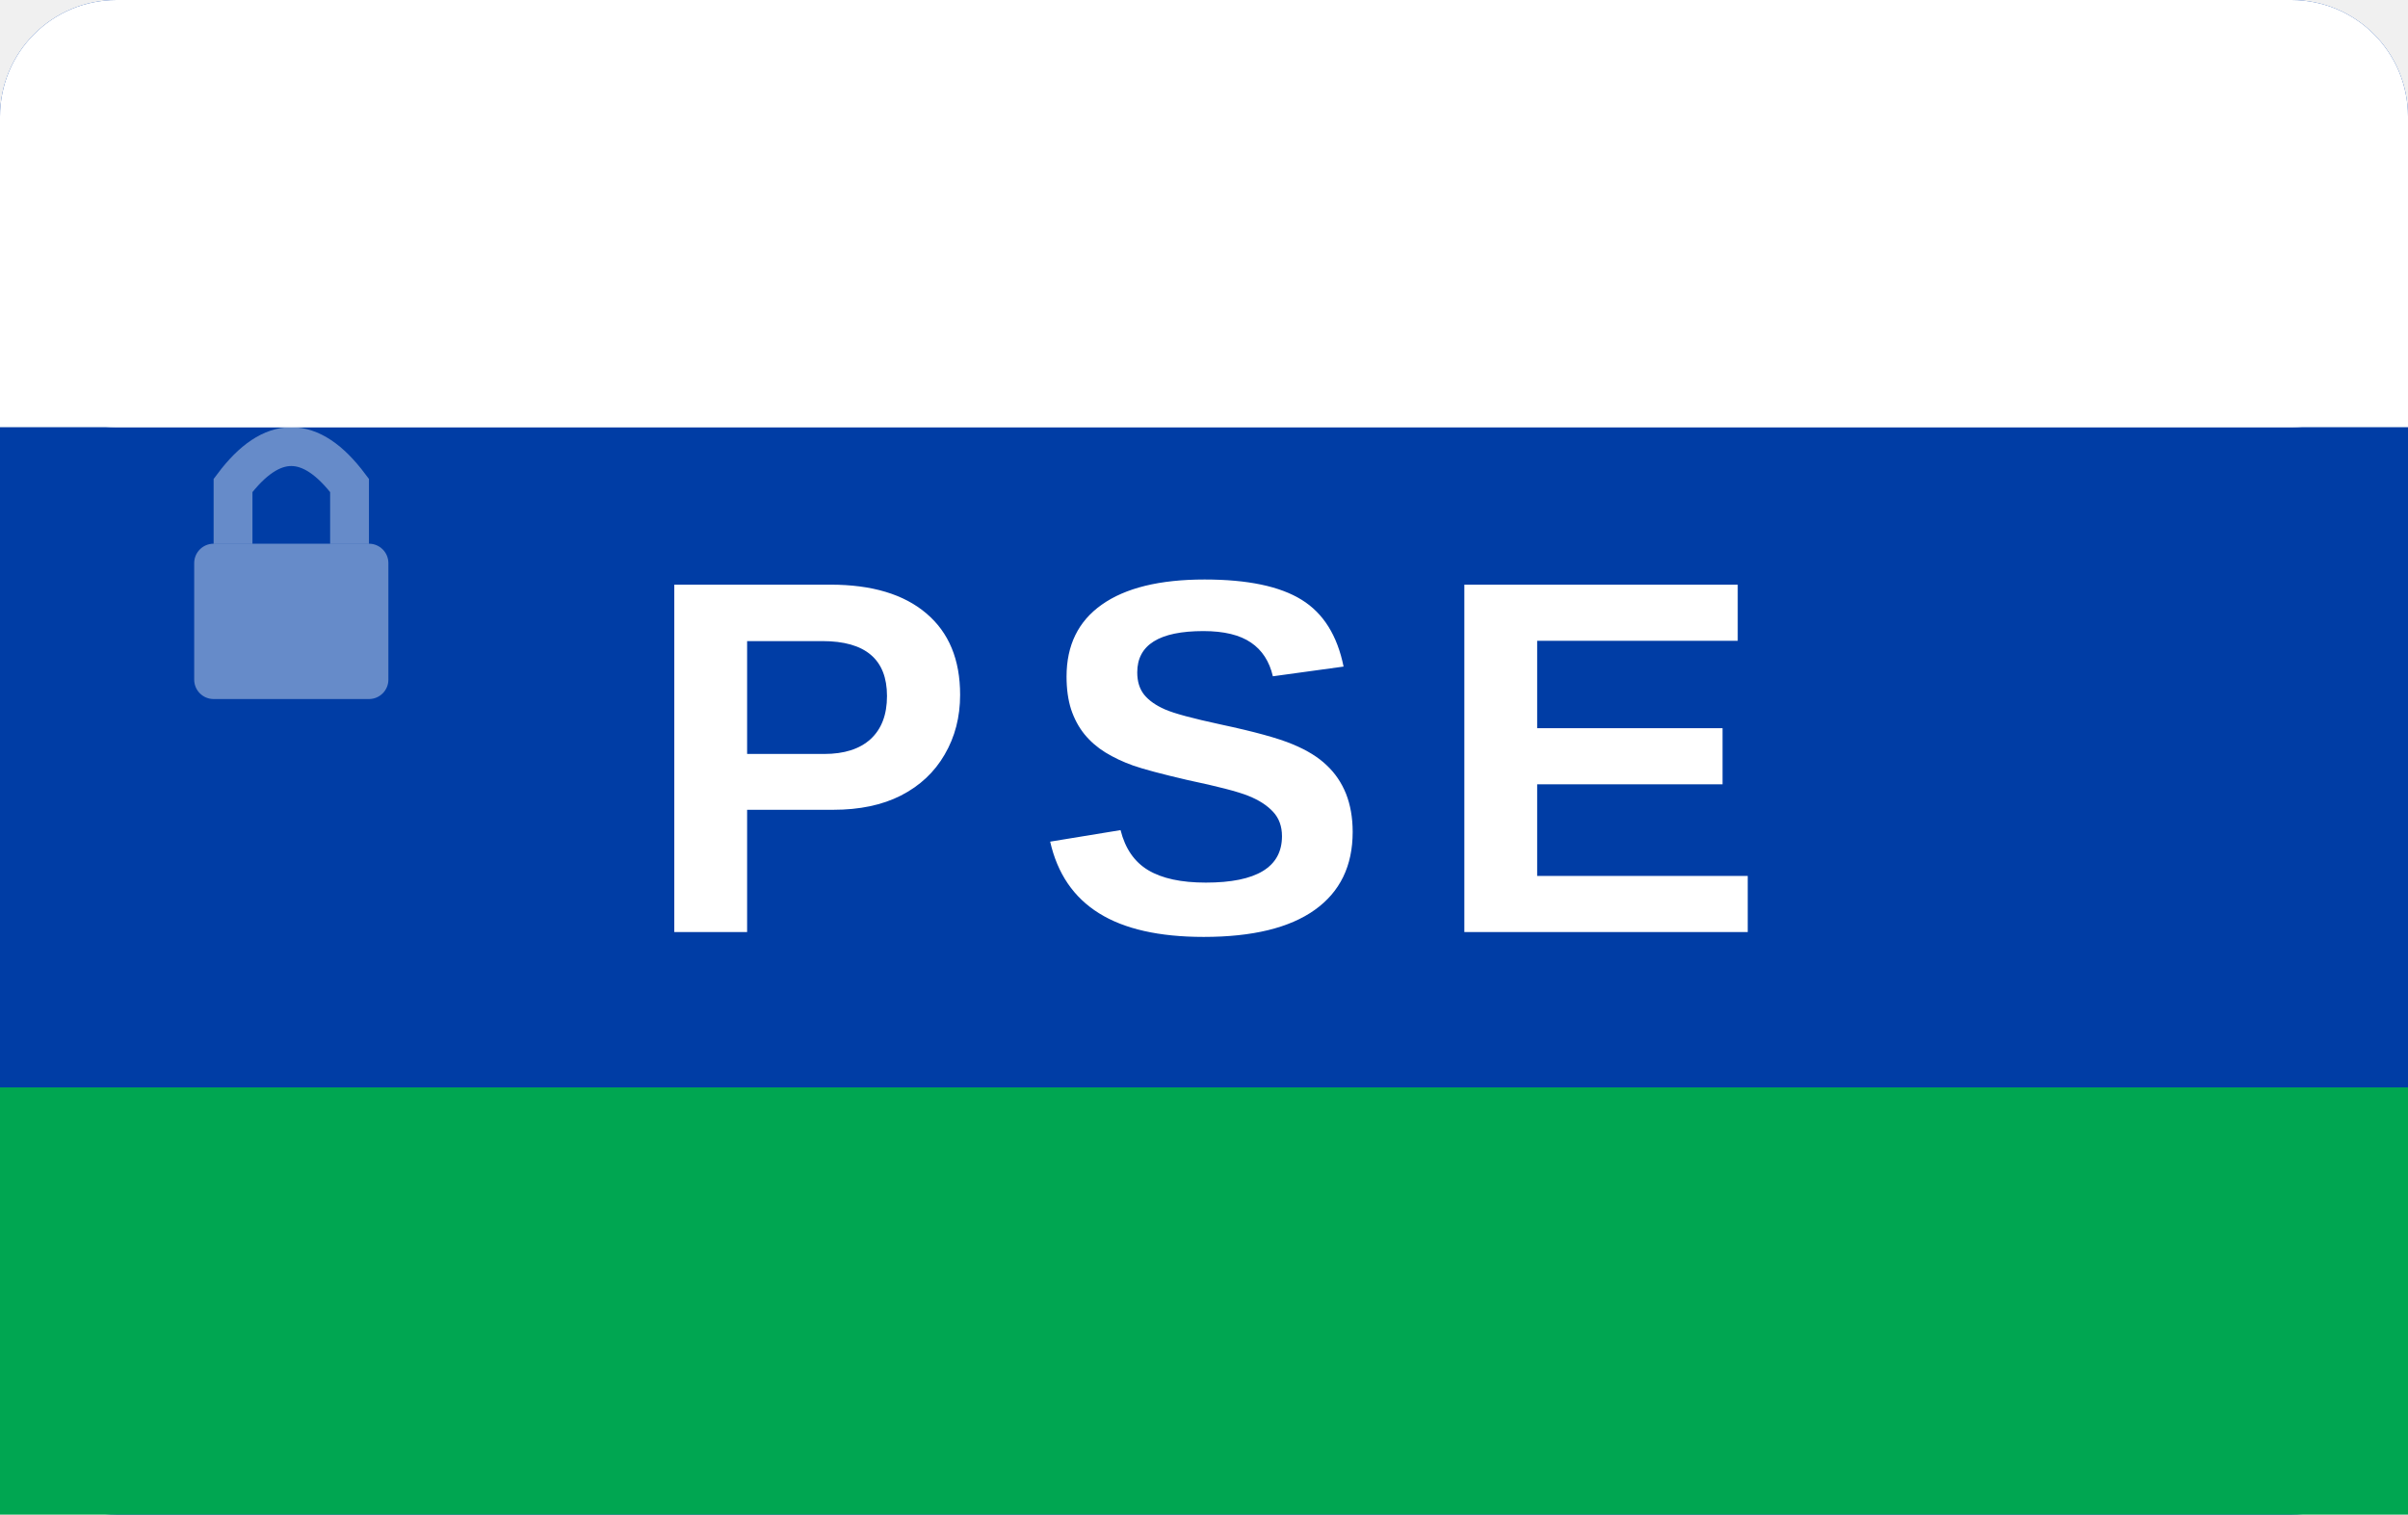
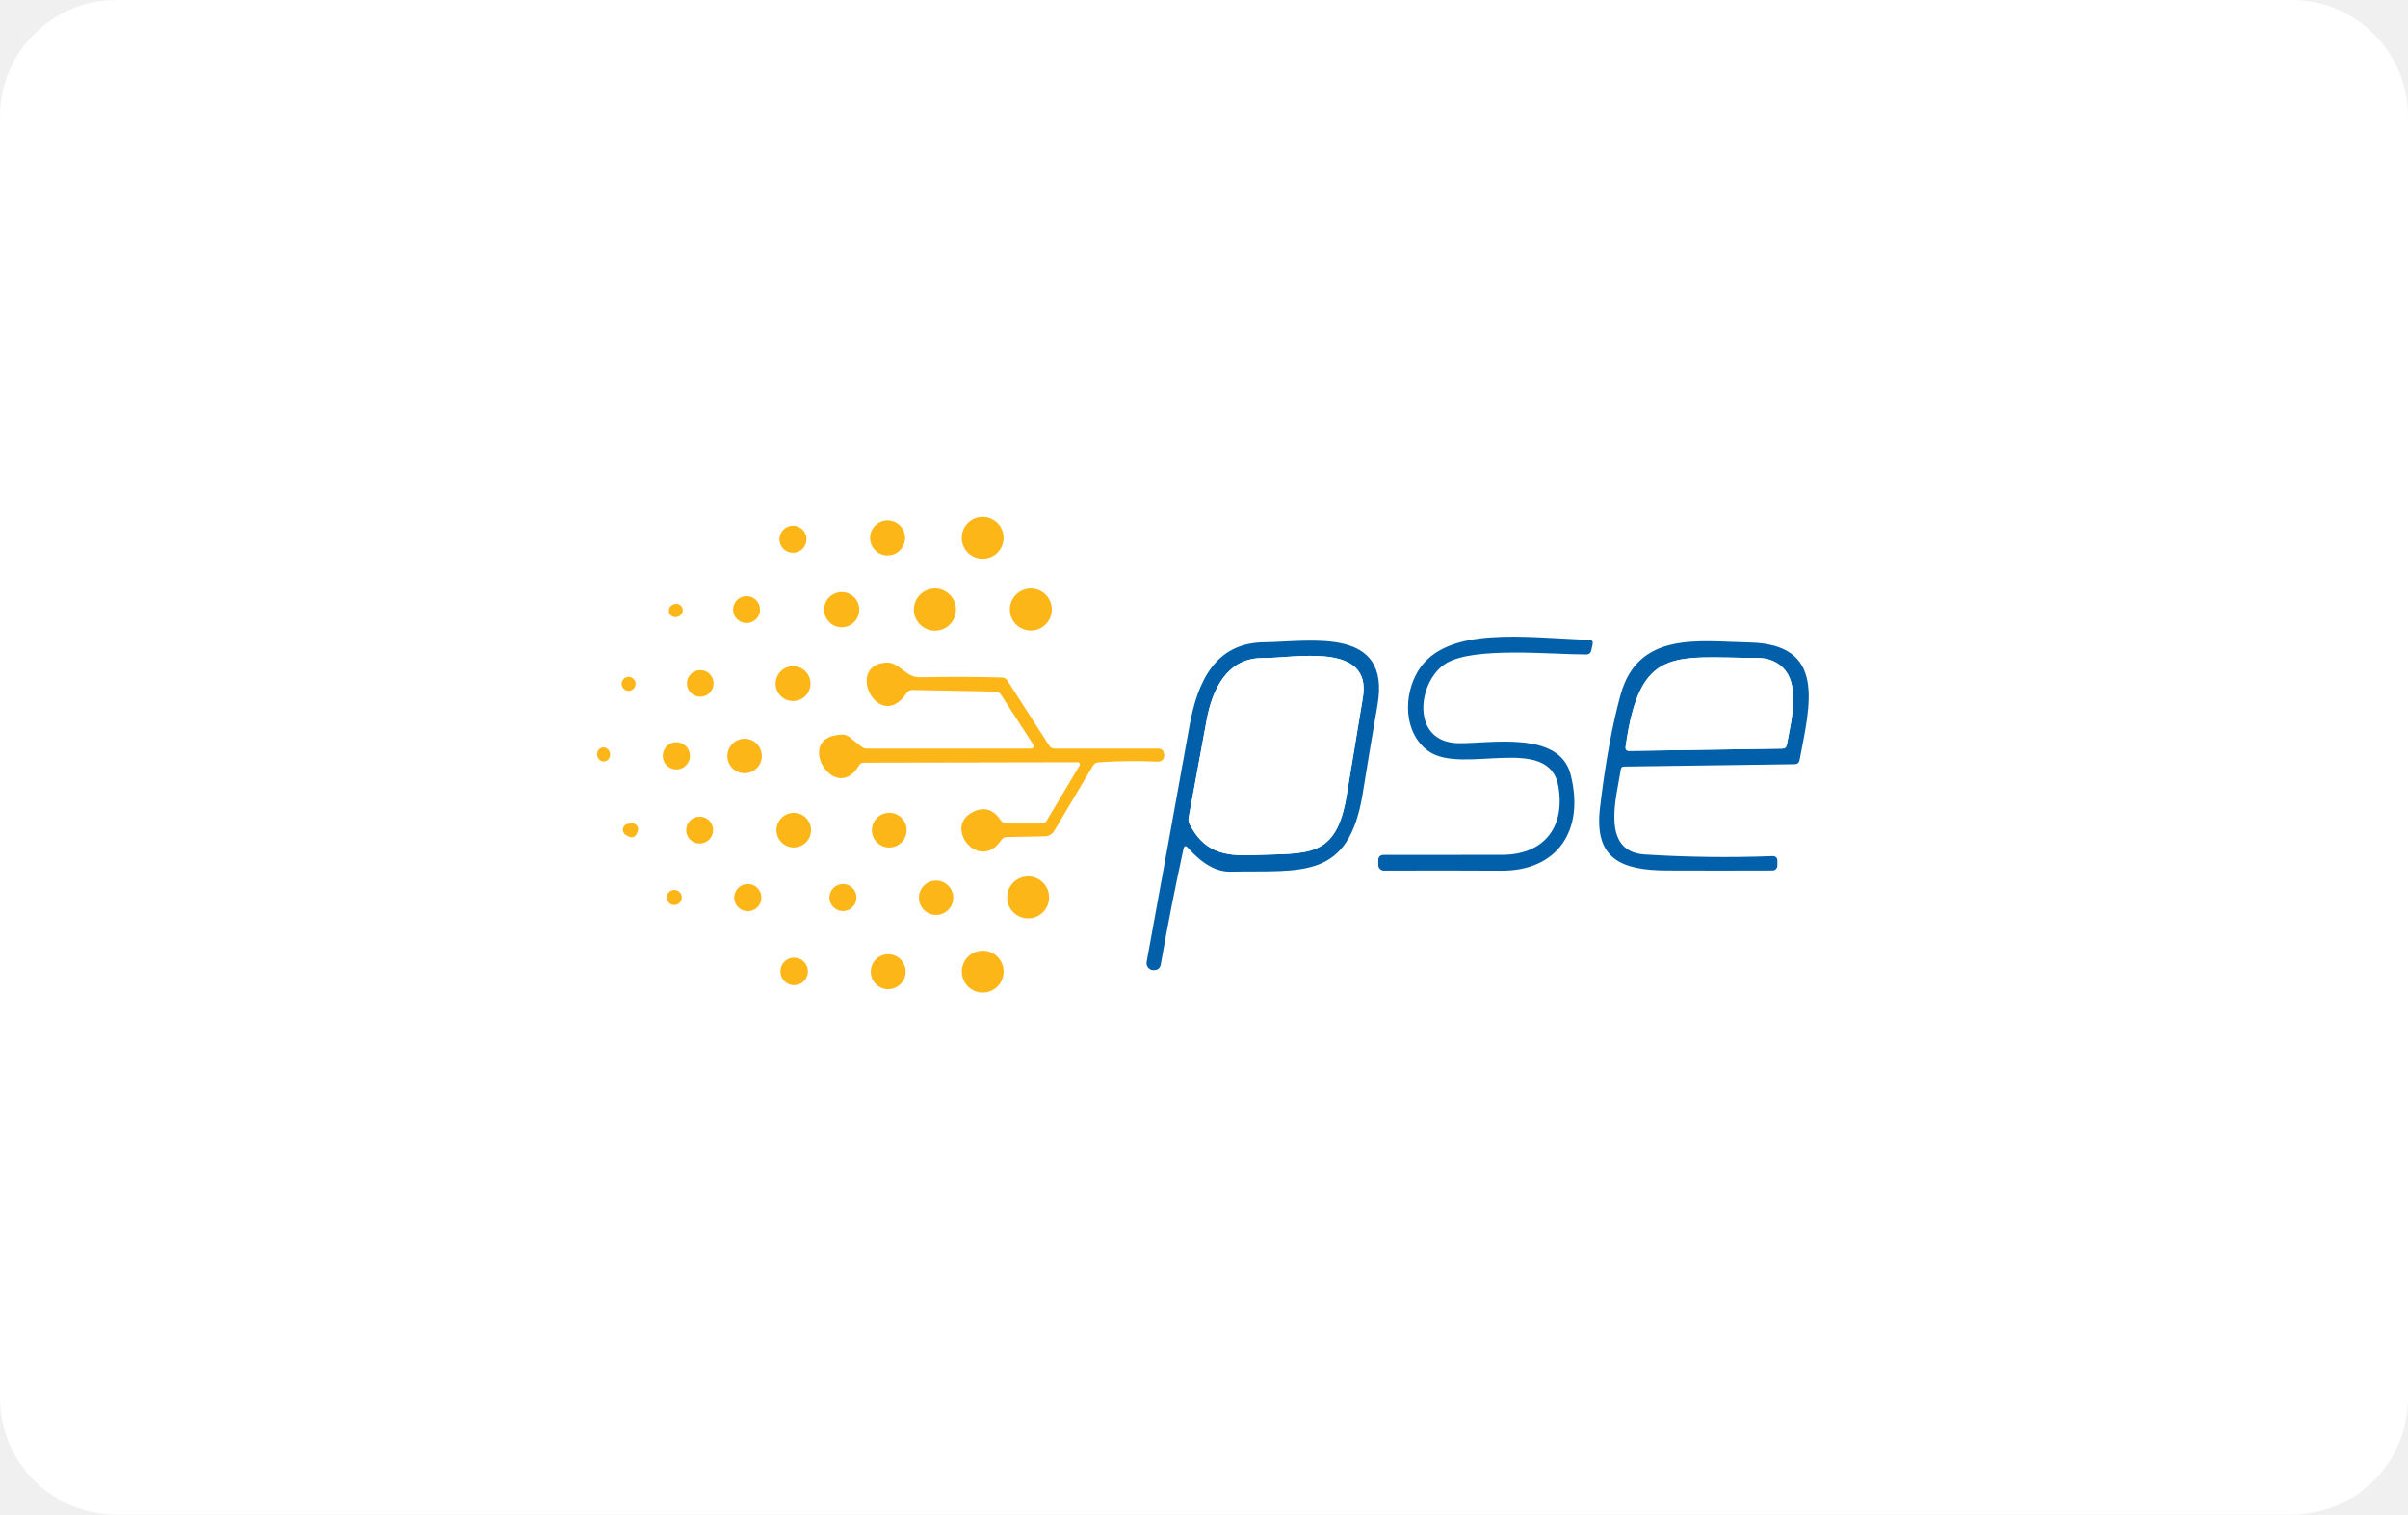
<svg xmlns="http://www.w3.org/2000/svg" viewBox="0 0 124 78">
-   <rect width="124" height="78" rx="6" fill="#003DA5" />
-   <rect x="0" y="0" width="124" height="22" rx="6" fill="#fff" />
-   <rect x="0" y="14" width="124" height="8" fill="#fff" />
-   <rect x="0" y="62" width="124" height="16" rx="0" fill="#00A651" />
-   <rect x="0" y="56" width="124" height="8" fill="#00A651" />
-   <text x="62" y="48" font-family="Arial Black, Arial, sans-serif" font-size="26" font-weight="900" fill="#fff" text-anchor="middle" letter-spacing="3">PSE</text>
-   <rect x="10" y="28" width="10" height="8" rx="1" fill="rgba(255,255,255,0.4)" />
-   <path d="M12 28 L12 25 Q15 21 18 25 L18 28" fill="none" stroke="rgba(255,255,255,0.4)" stroke-width="2" />
+   <rect width="124" height="78" rx="6" fill="#ffffff" />
+   <svg x="27" y="4" width="70" height="70" viewBox="0 0 195 195" preserveAspectRatio="xMidYMid meet">
+     <g fill="none" stroke-width="2">
+       <path stroke="#fedb8b" d="M68.75 66.02a3 3 0 0 0-3-3 3 3 0 0 0-3 3 3 3 0 0 0 3 3 3 3 0 0 0 3-3M54.62 66.03a2.51 2.51 0 0 0-2.51-2.51 2.51 2.51 0 0 0-2.51 2.51 2.51 2.51 0 0 0 2.51 2.51 2.51 2.51 0 0 0 2.51-2.51M40.48 66.22a1.94 1.94 0 0 0-1.94-1.94 1.94 1.94 0 0 0-1.94 1.94 1.94 1.94 0 0 0 1.94 1.94 1.94 1.94 0 0 0 1.94-1.94M61.92 76.31a3.02 3.02 0 0 0-3.02-3.02 3.02 3.02 0 0 0-3.02 3.02 3.02 3.02 0 0 0 3.02 3.02 3.02 3.02 0 0 0 3.02-3.02M75.67 76.3a3.01 3.01 0 0 0-3.01-3.01 3.01 3.01 0 0 0-3.01 3.01 3.01 3.01 0 0 0 3.01 3.01 3.01 3.01 0 0 0 3.01-3.01M48.05 76.32a2.52 2.52 0 0 0-2.52-2.52 2.52 2.52 0 0 0-2.52 2.52 2.52 2.52 0 0 0 2.52 2.52 2.52 2.52 0 0 0 2.52-2.52M33.81 76.31a1.93 1.93 0 0 0-1.93-1.93 1.93 1.93 0 0 0-1.93 1.93 1.93 1.93 0 0 0 1.93 1.93 1.93 1.93 0 0 0 1.93-1.93M22.677 76.088a1.01.94-20.4 0 0-1.275-.529 1.01.94-20.4 0 0-.619 1.233 1.01.94-20.4 0 0 1.275.529 1.01.94-20.4 0 0 .619-1.233" vector-effect="non-scaling-stroke" />
+       <path stroke="#80b0d4" d="M150.1 100c-1.61-6.39-11.5-4.46-16.08-4.52-7.03-.1-5.87-9.09-1.71-11.51 4.06-2.35 14.96-1.22 20.02-1.22q.61-.01.73-.6l.18-.85q.14-.63-.51-.65c-8.97-.3-20.41-2.09-24.46 4.37-2.2 3.5-2.2 9.01 1.45 11.61 4.86 3.45 17.32-2.59 18.62 5.05 1.01 5.98-2.19 9.8-8.08 9.81q-8.52.02-17.06.01a.7.7 0 0 0-.7.7v.75a.81.81 0 0 0 .82.81q8.29-.04 16.8.01c8.08.05 12.01-5.78 9.98-13.77M95.21 110.5q3.08 3.47 6.1 3.41c10.18-.21 16.94 1.3 18.96-11.23q1.02-6.34 2.12-12.69c1.96-11.34-9.57-9.07-16.26-8.99-7.04.07-9.57 5.67-10.71 11.98q-3.06 17-6.15 33.87a1 .99-83.5 0 0 .93 1.18q.94.05 1.1-.82 1.45-8.29 3.25-16.54.16-.74.66-.17M157.75 98.83l24.48-.34q.6-.01.71-.61c1.51-7.95 3.89-16.62-7.21-16.85-7.14-.14-15.93-1.69-18.47 7.49q-1.83 6.65-2.96 16.27c-.84 7.24 2.97 8.93 9.63 8.95q7.55.03 15.11 0a.71.71 0 0 0 .71-.71v-.75a.61.61 0 0 0-.64-.61q-9.21.35-18.39-.23c-6.49-.42-3.96-8.52-3.43-12.21q.06-.39.46-.4" vector-effect="non-scaling-stroke" />
+       <path stroke="#fedb8b" d="M72.53 96.25H49.14q-.44 0-.78-.27l-1.74-1.39q-.44-.35-1-.34c-7.17.14-1.1 10.29 2.4 4.41q.23-.39.69-.39l30.71-.06a.29.29 0 0 1 .25.44l-4.77 7.99q-.22.36-.63.36h-5.03a1.11 1.11 0 0 1-.92-.49q-1.49-2.21-3.68-1.3c-4.86 2.02.55 8.93 3.76 4.19q.3-.45.84-.46l5.41-.1a1.64 1.63 14.4 0 0 1.38-.81l5.54-9.33q.26-.45.79-.48 4.19-.29 8.33-.1.61.03.87-.25.36-.39.17-1.08a.75.75 0 0 0-.72-.54H76.08q-.51 0-.79-.43l-6-9.34a.94.94 0 0 0-.77-.43q-5.83-.16-11.7-.03c-2.27.06-2.97-2.28-5.02-2.1-5.88.51-.86 10.2 3.05 4.35a.99.98-72.2 0 1 .83-.43l11.92.23a.93.93 0 0 1 .75.41l4.57 7.06q.46.71-.39.71M41.05 86.93a2.5 2.5 0 0 0-2.5-2.5 2.5 2.5 0 0 0-2.5 2.5 2.5 2.5 0 0 0 2.5 2.5 2.5 2.5 0 0 0 2.5-2.5M27.15 86.9a1.91 1.91 0 0 0-1.91-1.91 1.91 1.91 0 0 0-1.91 1.91 1.91 1.91 0 0 0 1.91 1.91 1.91 1.91 0 0 0 1.91-1.91M15.96 86.96a1 1 0 0 0-1-1 1 1 0 0 0-1 1 1 1 0 0 0 1 1 1 1 0 0 0 1-1M34.07 97.31a2.47 2.47 0 0 0-2.47-2.47 2.47 2.47 0 0 0-2.47 2.47 2.47 2.47 0 0 0 2.47 2.47 2.47 2.47 0 0 0 2.47-2.47M23.76 97.29a1.95 1.95 0 0 0-1.95-1.95 1.95 1.95 0 0 0-1.95 1.95 1.95 1.95 0 0 0 1.95 1.95 1.95 1.95 0 0 0 1.95-1.95M11.509 98.09a1.01.93 82.1 0 0 .782-1.128 1.01.93 82.1 0 0-1.06-.872 1.01.93 82.1 0 0-.782 1.128 1.01.93 82.1 0 0 1.06.872M41.13 107.95a2.48 2.48 0 0 0-2.48-2.48 2.48 2.48 0 0 0-2.48 2.48 2.48 2.48 0 0 0 2.48 2.48 2.48 2.48 0 0 0 2.48-2.48" vector-effect="non-scaling-stroke" />
+       <path stroke="#fedb8b" d="M54.84 107.95a2.49 2.49 0 0 0-2.49-2.49 2.49 2.49 0 0 0-2.49 2.49 2.49 2.49 0 0 0 2.49 2.49 2.49 2.49 0 0 0 2.49-2.49M27.08 107.94a1.93 1.93 0 0 0-1.93-1.93 1.93 1.93 0 0 0-1.93 1.93 1.93 1.93 0 0 0 1.93 1.93 1.93 1.93 0 0 0 1.93-1.93M14.49 108.6q1.37.98 1.81-.58a.81.81 0 0 0-.84-1.03l-.53.04a.87.87 0 0 0-.44 1.57M75.28 117.6a3.01 3.01 0 0 0-3.01-3.01 3.01 3.01 0 0 0-3.01 3.01 3.01 3.01 0 0 0 3.01 3.01 3.01 3.01 0 0 0 3.01-3.01M61.53 117.65a2.46 2.46 0 0 0-2.46-2.46 2.46 2.46 0 0 0-2.46 2.46 2.46 2.46 0 0 0 2.46 2.46 2.46 2.46 0 0 0 2.46-2.46M34.01 117.63a1.95 1.95 0 0 0-1.95-1.95 1.95 1.95 0 0 0-1.95 1.95 1.95 1.95 0 0 0 1.95 1.95 1.95 1.95 0 0 0 1.95-1.95M47.65 117.62a1.94 1.94 0 0 0-1.94-1.94 1.94 1.94 0 0 0-1.94 1.94 1.94 1.94 0 0 0 1.94 1.94 1.94 1.94 0 0 0 1.94-1.94M22.59 117.61a1.08 1.08 0 0 0-1.08-1.08 1.08 1.08 0 0 0-1.08 1.08 1.08 1.08 0 0 0 1.08 1.08 1.08 1.08 0 0 0 1.08-1.08M68.76 128.25a3 3 0 0 0-3-3 3 3 0 0 0-3 3 3 3 0 0 0 3 3 3 3 0 0 0 3-3M54.7 128.26a2.5 2.5 0 0 0-2.5-2.5 2.5 2.5 0 0 0-2.5 2.5 2.5 2.5 0 0 0 2.5 2.5 2.5 2.5 0 0 0 2.5-2.5M40.68 128.22a1.97 1.97 0 0 0-1.97-1.97 1.97 1.97 0 0 0-1.97 1.97 1.97 1.97 0 0 0 1.97 1.97 1.97 1.97 0 0 0 1.97-1.97" vector-effect="non-scaling-stroke" />
+       <path stroke="#80b0d4" d="M120.29 88.92c1.36-8.08-10.01-5.61-14.38-5.65-5.04-.05-7.21 4.41-8.03 8.88q-1.28 7-2.58 14-.09.48.13.92c1.98 3.9 4.79 4.65 9.12 4.46 7.85-.34 11.93.63 13.42-8.6q1.14-7 2.32-14.01M179.7 83.99q-1.21-.72-2.62-.73c-12.3-.07-17.04-1.81-19.1 12.7q-.09.63.55.62l21.93-.33q.55 0 .65-.55c.63-3.49 2.3-9.49-1.41-11.71" vector-effect="non-scaling-stroke" />
+     </g>
+     <path fill="#fff" d="M0 0h195v195H0V0Z" />
+     <circle cx="65.75" cy="66.02" r="3" fill="#fcb617" />
+     <circle cx="52.11" cy="66.03" r="2.51" fill="#fcb617" />
+     <circle cx="38.54" cy="66.22" r="1.94" fill="#fcb617" />
+     <circle cx="58.9" cy="76.31" r="3.02" fill="#fcb617" />
+     <circle cx="72.66" cy="76.3" r="3.01" fill="#fcb617" />
+     <circle cx="45.53" cy="76.32" r="2.52" fill="#fcb617" />
+     <circle cx="31.88" cy="76.31" r="1.93" fill="#fcb617" />
+     <ellipse fill="#fcb617" rx="1.01" ry=".94" transform="rotate(-20.4 223.283 -22.165)" />
+     <path fill="#0160a9" d="M134.02 95.48c4.58.06 14.47-1.87 16.08 4.52 2.03 7.99-1.9 13.82-9.98 13.77q-8.51-.05-16.8-.01a.81.81 0 0 1-.82-.81v-.75a.7.7 0 0 1 .7-.7q8.54.01 17.06-.01c5.89-.01 9.09-3.83 8.08-9.81-1.3-7.64-13.76-1.6-18.62-5.05-3.65-2.6-3.65-8.11-1.45-11.61 4.05-6.46 15.49-4.67 24.46-4.37q.65.02.51.65l-.18.85q-.12.59-.73.6c-5.06 0-15.96-1.13-20.02 1.22-4.16 2.42-5.32 11.41 1.71 11.51ZM94.55 110.67q-1.8 8.25-3.25 16.54-.16.87-1.1.82a1 .99-83.5 0 1-.93-1.18q3.09-16.87 6.15-33.87c1.14-6.31 3.67-11.91 10.71-11.98 6.69-.08 18.22-2.35 16.26 8.99q-1.1 6.35-2.12 12.69c-2.02 12.53-8.78 11.02-18.96 11.23q-3.02.06-6.1-3.41-.5-.57-.66.17Zm25.74-21.75c1.36-8.08-10.01-5.61-14.38-5.65-5.04-.05-7.21 4.41-8.03 8.88q-1.28 7-2.58 14-.09.48.13.92c1.98 3.9 4.79 4.65 9.12 4.46 7.85-.34 11.93.63 13.42-8.6q1.14-7 2.32-14.01ZM157.29 99.23c-.53 3.69-3.06 11.79 3.43 12.21q9.18.58 18.39.23a.61.61 0 0 1 .64.61v.75a.71.71 0 0 1-.71.71q-7.56.03-15.11 0c-6.66-.02-10.47-1.71-9.63-8.95q1.13-9.62 2.96-16.27c2.54-9.18 11.33-7.63 18.47-7.49 11.1.23 8.72 8.9 7.21 16.85q-.11.6-.71.61l-24.48.34q-.4.01-.46.4Zm22.41-15.24q-1.21-.72-2.62-.73c-12.3-.07-17.04-1.81-19.1 12.7q-.09.63.55.62l21.93-.33q.55 0 .65-.55c.63-3.49 2.3-9.49-1.41-11.71Z" />
+     <path fill="#fff" d="M105.91 83.27c4.37.04 15.74-2.43 14.38 5.65q-1.18 7.01-2.32 14.01c-1.49 9.23-5.57 8.26-13.42 8.6-4.33.19-7.14-.56-9.12-4.46q-.22-.44-.13-.92 1.3-7 2.58-14c.82-4.47 2.99-8.93 8.03-8.88ZM179.7 83.99c3.71 2.22 2.04 8.22 1.41 11.71q-.1.55-.65.55l-21.93.33q-.64.01-.55-.62c2.06-14.51 6.8-12.77 19.1-12.7q1.41.01 2.62.73Z" />
+     <path fill="#fcb617" d="m72.92 95.54-4.57-7.06a.93.93 0 0 0-.75-.41l-11.92-.23a.99.98-72.2 0 0-.83.43c-3.91 5.85-8.93-3.84-3.05-4.35 2.05-.18 2.75 2.16 5.02 2.1q5.87-.13 11.7.03a.94.94 0 0 1 .77.43l6 9.34q.28.43.79.43h14.93a.75.75 0 0 1 .72.54q.19.69-.17 1.08-.26.28-.87.25-4.14-.19-8.33.1-.53.03-.79.48l-5.54 9.33a1.64 1.63 14.4 0 1-1.38.81l-5.41.1q-.54.01-.84.46c-3.21 4.74-8.62-2.17-3.76-4.19q2.19-.91 3.68 1.3a1.11 1.11 0 0 0 .92.49h5.03q.41 0 .63-.36l4.77-7.99a.29.29 0 0 0-.25-.44l-30.71.06q-.46 0-.69.39c-3.5 5.88-9.57-4.27-2.4-4.41q.56-.01 1 .34l1.74 1.39q.34.27.78.27h23.39q.85 0 .39-.71Z" />
+     <circle cx="38.55" cy="86.93" r="2.5" fill="#fcb617" />
+     <circle cx="25.24" cy="86.9" r="1.91" fill="#fcb617" />
+     <circle cx="14.96" cy="86.96" r="1" fill="#fcb617" />
+     <circle cx="31.6" cy="97.31" r="2.47" fill="#fcb617" />
+     <circle cx="21.81" cy="97.29" r="1.95" fill="#fcb617" />
+     <ellipse fill="#fcb617" rx="1.01" ry=".93" transform="rotate(82.1 -50.061 55.073)" />
+     <circle cx="38.65" cy="107.95" r="2.48" fill="#fcb617" />
+     <circle cx="52.35" cy="107.95" r="2.49" fill="#fcb617" />
+     <circle cx="25.15" cy="107.94" r="1.93" fill="#fcb617" />
+     <path fill="#fcb617" d="M14.49 108.6a.87.87 0 0 1 .44-1.57l.53-.04a.81.81 0 0 1 .84 1.03q-.44 1.56-1.81.58Z" />
+     <circle cx="72.27" cy="117.6" r="3.01" fill="#fcb617" />
+     <circle cx="59.07" cy="117.65" r="2.46" fill="#fcb617" />
+     <circle cx="32.06" cy="117.63" r="1.95" fill="#fcb617" />
+     <circle cx="45.71" cy="117.62" r="1.94" fill="#fcb617" />
+     <circle cx="21.51" cy="117.61" r="1.08" fill="#fcb617" />
+     <circle cx="65.76" cy="128.25" r="3" fill="#fcb617" />
+     <circle cx="52.2" cy="128.26" r="2.5" fill="#fcb617" />
+     <circle cx="38.71" cy="128.22" r="1.97" fill="#fcb617" />
+   </svg>
</svg>
